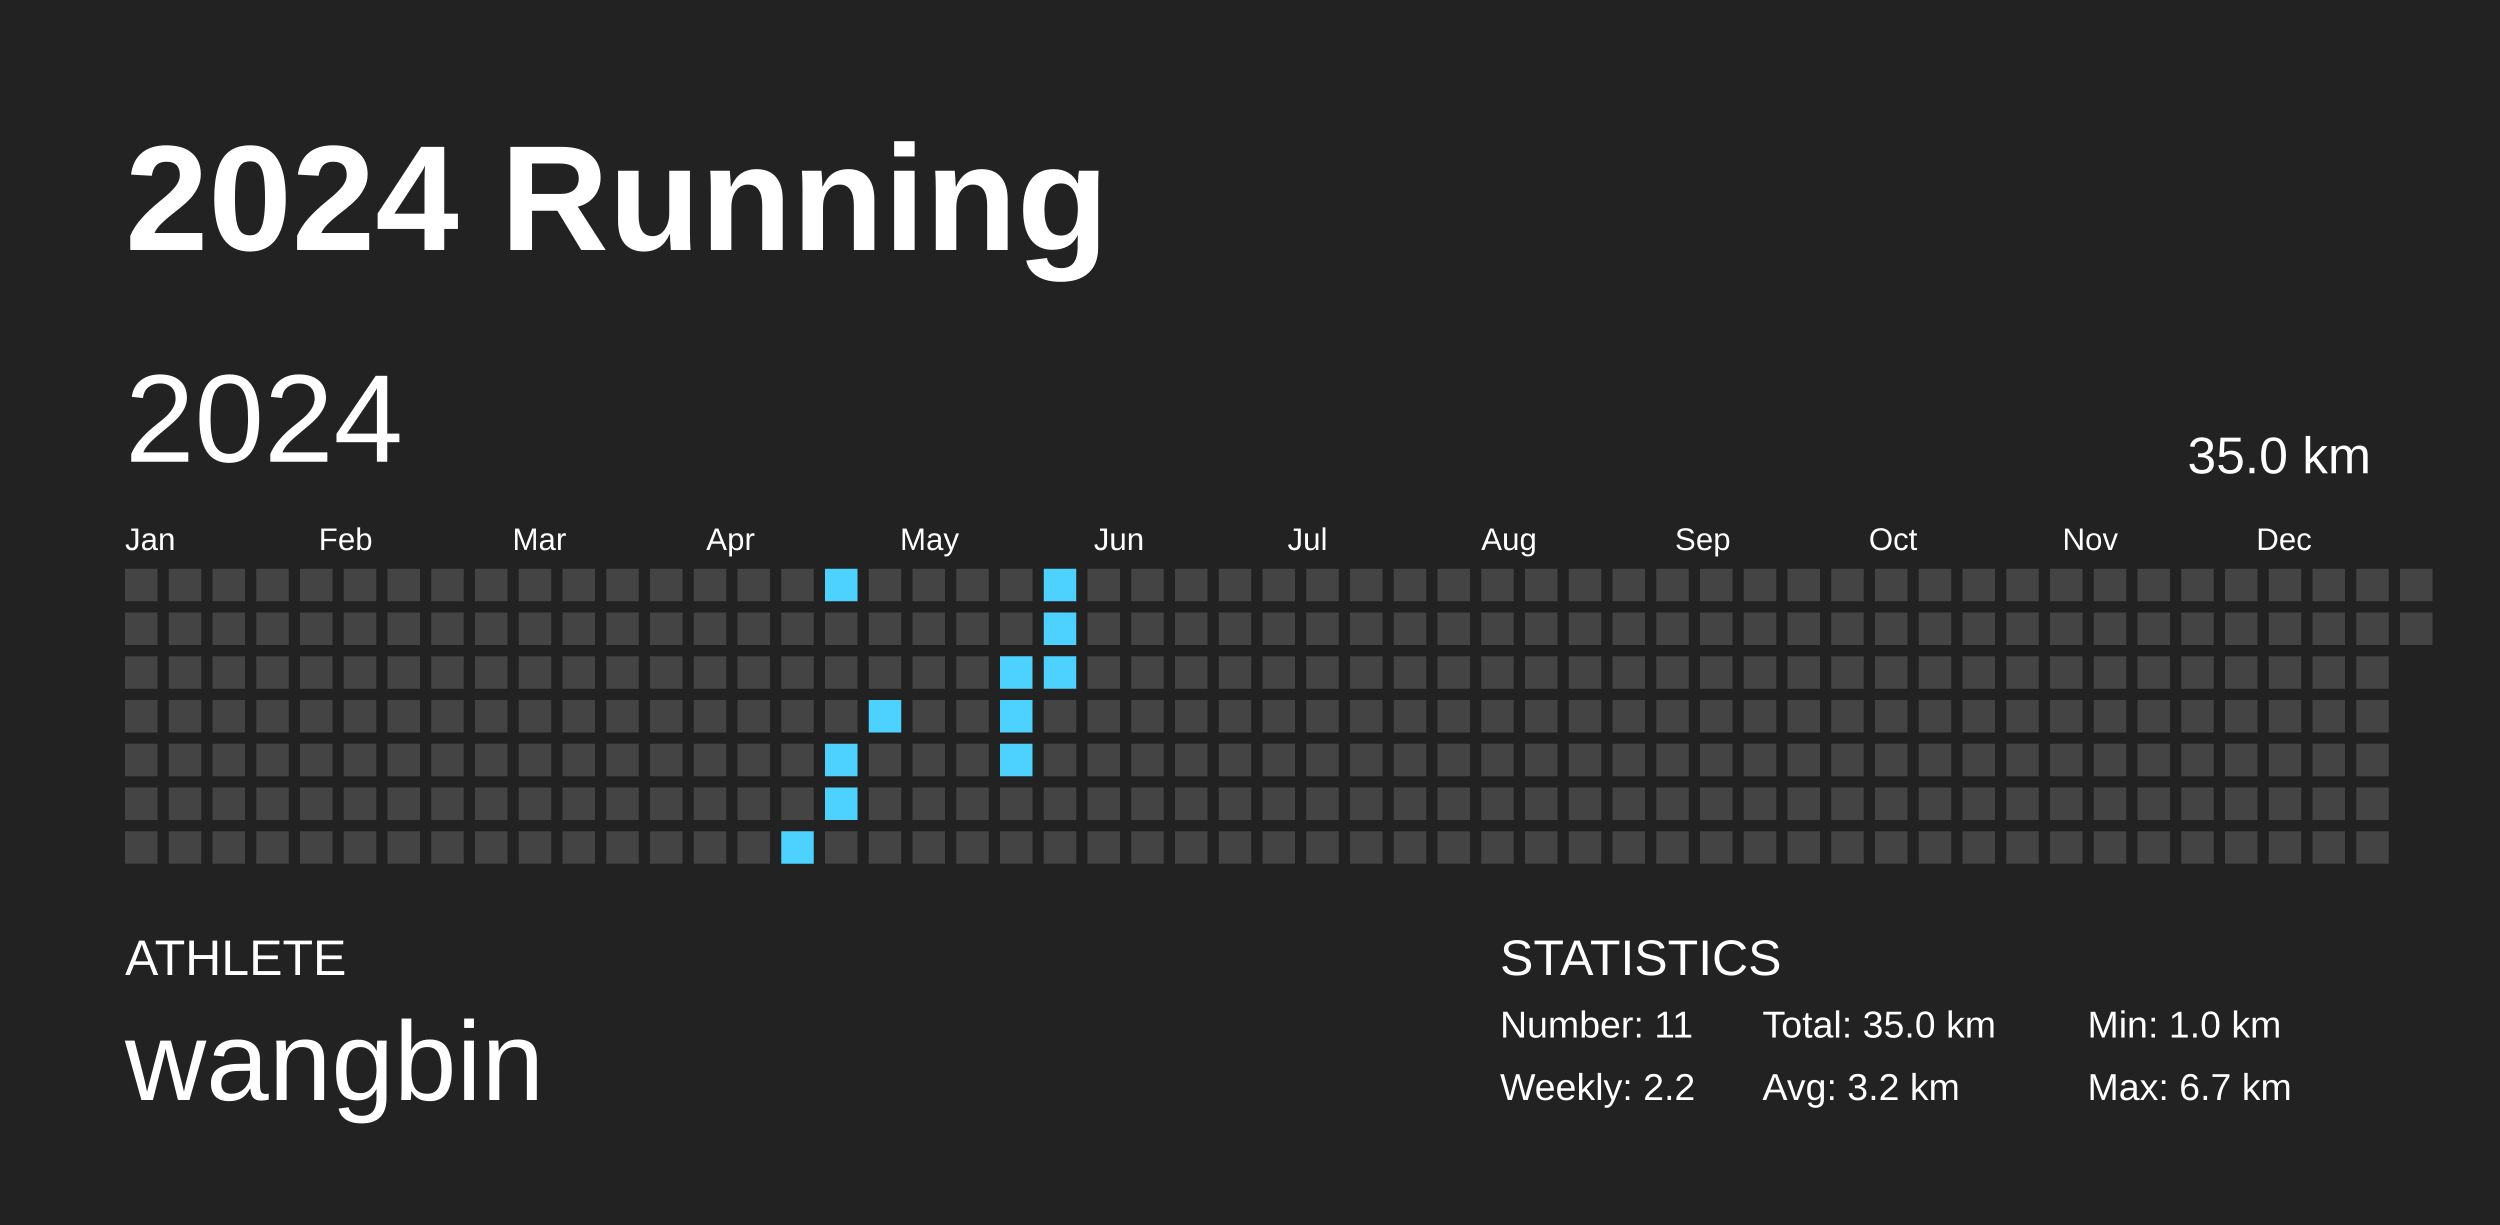
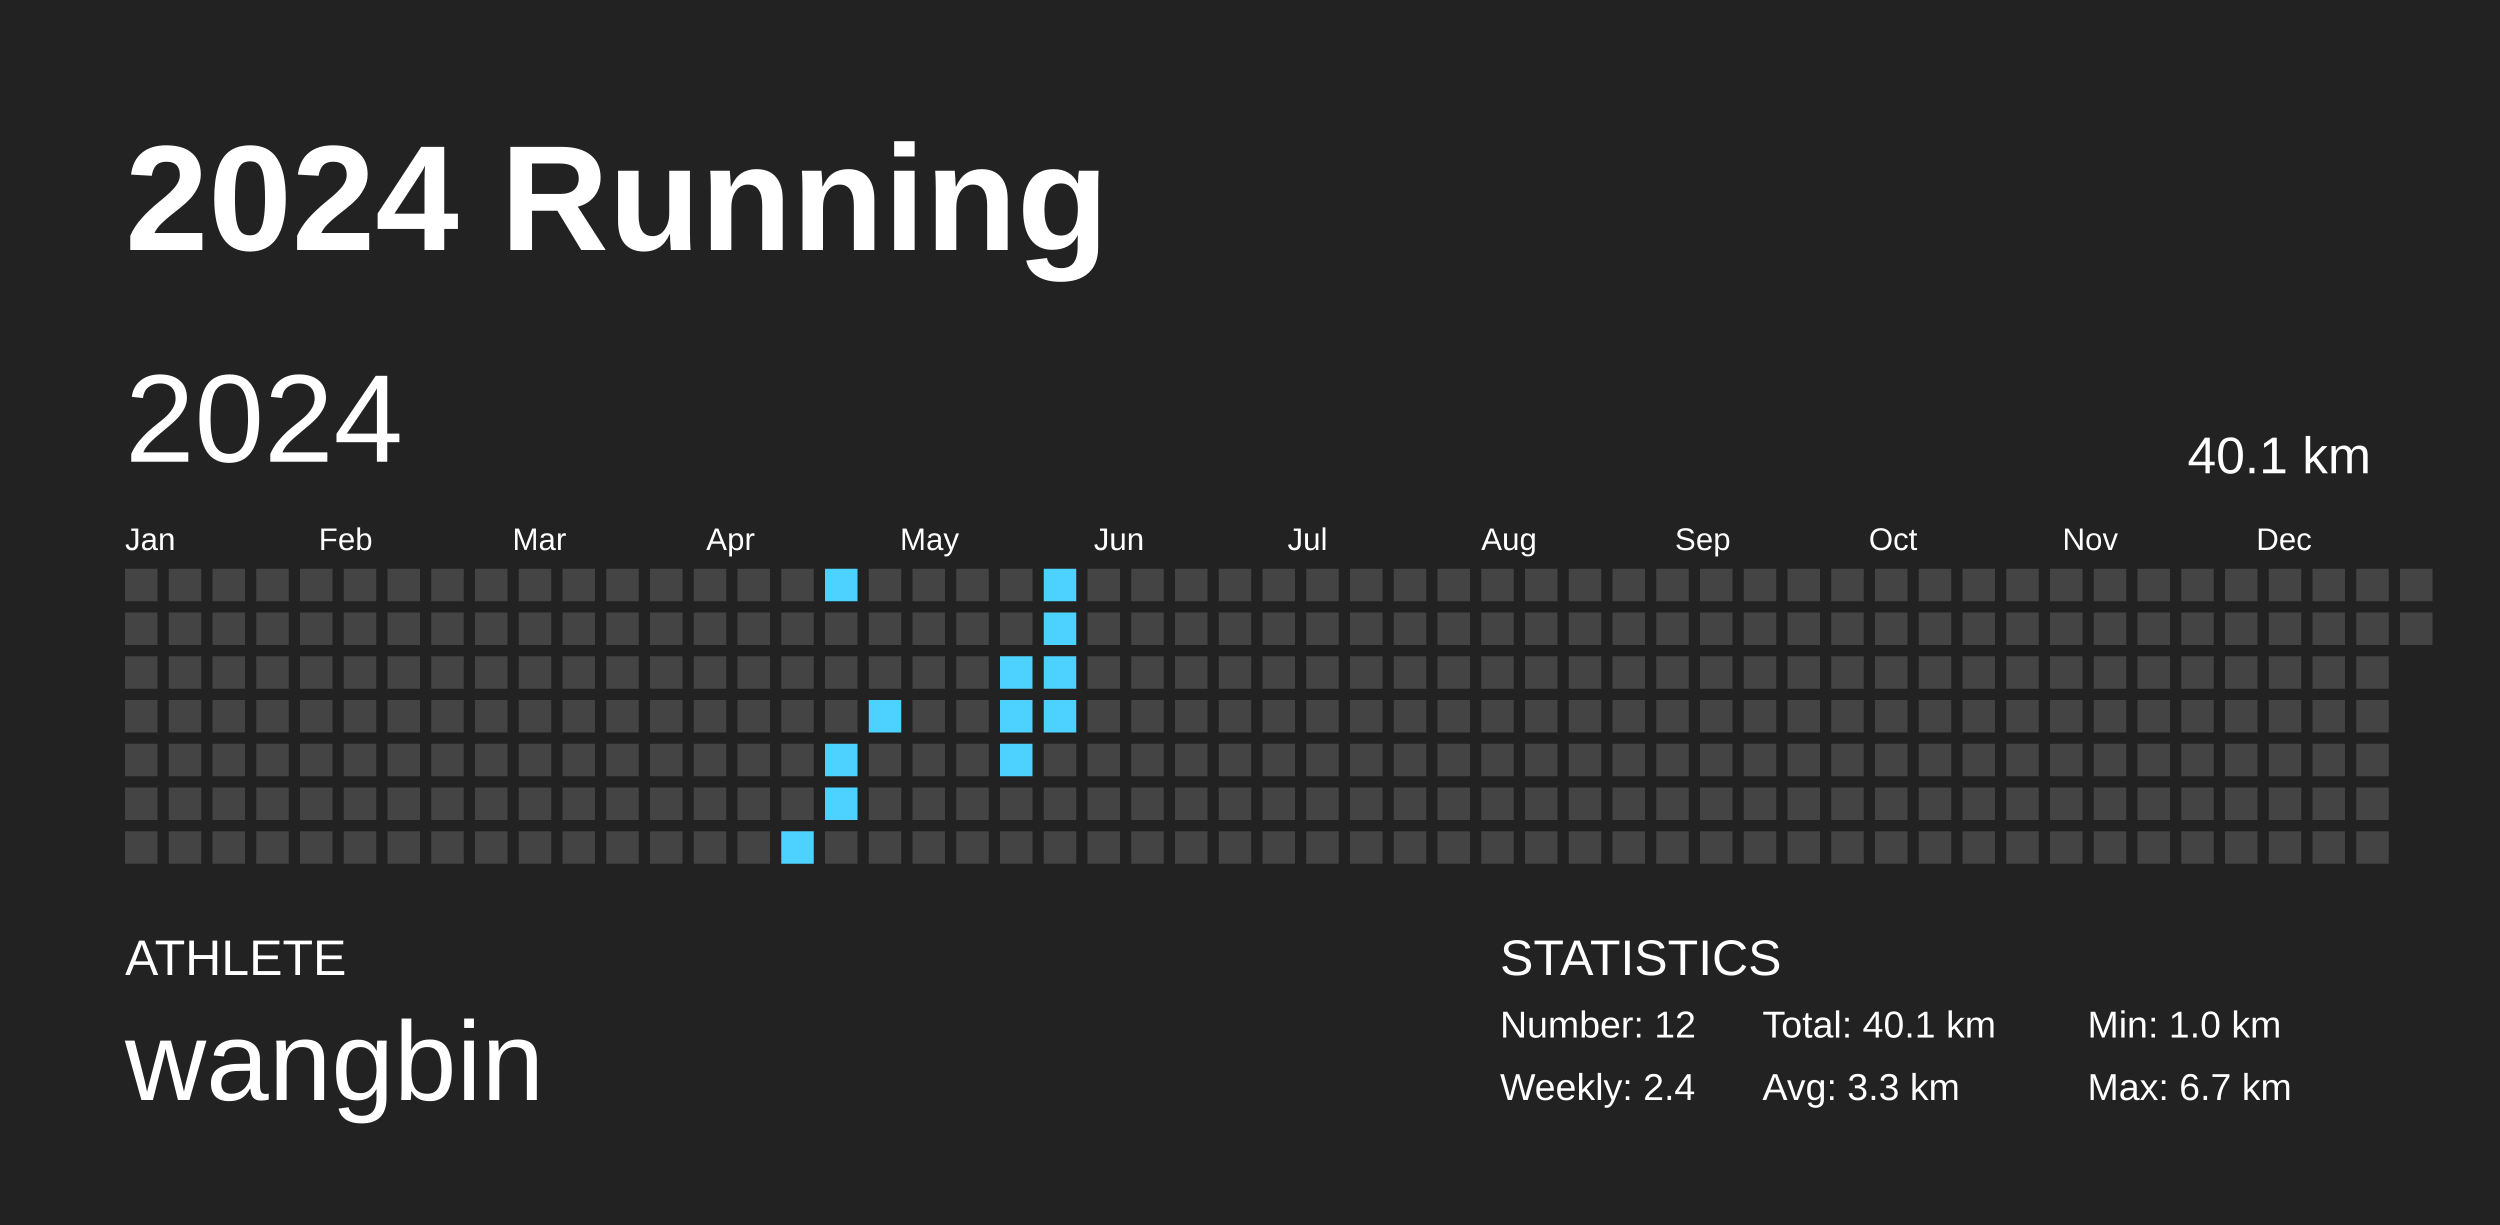
<svg xmlns="http://www.w3.org/2000/svg" baseProfile="full" height="98mm" version="1.1" viewBox="0,0,200,98" width="200mm">
  <defs />
  <rect fill="#222222" height="98" width="200" x="0" y="0" />
  <text fill="#FFFFFF" style="font-size:12px; font-family:Arial; font-weight:bold;" x="10" y="20">2024 Running</text>
  <text fill="#FFFFFF" style="font-size:4px; font-family:Arial" x="10" y="78">ATHLETE</text>
  <text fill="#FFFFFF" style="font-size:9px; font-family:Arial" x="10" y="88">wangbin</text>
  <text fill="#FFFFFF" style="font-size:4px; font-family:Arial" x="120" y="78">STATISTICS</text>
-   <text fill="#FFFFFF" style="font-size:3px; font-family:Arial" x="120" y="83">Number: 11</text>
-   <text fill="#FFFFFF" style="font-size:3px; font-family:Arial" x="120" y="88">Weekly: 2.2</text>
-   <text fill="#FFFFFF" style="font-size:3px; font-family:Arial" x="141" y="83">Total: 35.0 km</text>
-   <text fill="#FFFFFF" style="font-size:3px; font-family:Arial" x="141" y="88">Avg: 3.2 km</text>
+   <text fill="#FFFFFF" style="font-size:3px; font-family:Arial" x="120" y="83">Number: 12</text>
+   <text fill="#FFFFFF" style="font-size:3px; font-family:Arial" x="120" y="88">Weekly: 2.4</text>
+   <text fill="#FFFFFF" style="font-size:3px; font-family:Arial" x="141" y="83">Total: 40.1 km</text>
+   <text fill="#FFFFFF" style="font-size:3px; font-family:Arial" x="141" y="88">Avg: 3.3 km</text>
  <text fill="#FFFFFF" style="font-size:3px; font-family:Arial" x="167" y="83">Min: 1.0 km</text>
  <text fill="#FFFFFF" style="font-size:3px; font-family:Arial" x="167" y="88">Max: 6.7 km</text>
  <text dominant-baseline="hanging" fill="#FFFFFF" style="font-size:10.0px; font-family:Arial;" x="10" y="30">2024</text>
-   <text dominant-baseline="hanging" fill="#FFFFFF" style="font-size:4.125px; font-family:Arial;" x="175" y="35">35.0 km</text>
+   <text dominant-baseline="hanging" fill="#FFFFFF" style="font-size:4.125px; font-family:Arial;" x="175" y="35">40.1 km</text>
  <text fill="#FFFFFF" style="font-size:2.5px; font-family:Arial" x="10.0" y="44">Jan</text>
  <text fill="#FFFFFF" style="font-size:2.5px; font-family:Arial" x="25.5" y="44">Feb</text>
  <text fill="#FFFFFF" style="font-size:2.5px; font-family:Arial" x="41.0" y="44">Mar</text>
  <text fill="#FFFFFF" style="font-size:2.5px; font-family:Arial" x="56.5" y="44">Apr</text>
  <text fill="#FFFFFF" style="font-size:2.5px; font-family:Arial" x="72.0" y="44">May</text>
  <text fill="#FFFFFF" style="font-size:2.5px; font-family:Arial" x="87.5" y="44">Jun</text>
  <text fill="#FFFFFF" style="font-size:2.5px; font-family:Arial" x="103.0" y="44">Jul</text>
  <text fill="#FFFFFF" style="font-size:2.5px; font-family:Arial" x="118.5" y="44">Aug</text>
  <text fill="#FFFFFF" style="font-size:2.5px; font-family:Arial" x="134.0" y="44">Sep</text>
  <text fill="#FFFFFF" style="font-size:2.5px; font-family:Arial" x="149.5" y="44">Oct</text>
  <text fill="#FFFFFF" style="font-size:2.5px; font-family:Arial" x="165.0" y="44">Nov</text>
  <text fill="#FFFFFF" style="font-size:2.5px; font-family:Arial" x="180.5" y="44">Dec</text>
  <rect fill="#444444" height="2.6" width="2.6" x="10.0" y="45.5" />
  <rect fill="#444444" height="2.6" width="2.6" x="10.0" y="49.0" />
  <rect fill="#444444" height="2.6" width="2.6" x="10.0" y="52.5" />
  <rect fill="#444444" height="2.6" width="2.6" x="10.0" y="56.0" />
  <rect fill="#444444" height="2.6" width="2.6" x="10.0" y="59.5" />
  <rect fill="#444444" height="2.6" width="2.6" x="10.0" y="63.0" />
  <rect fill="#444444" height="2.6" width="2.6" x="10.0" y="66.5" />
  <rect fill="#444444" height="2.6" width="2.6" x="13.5" y="45.5" />
  <rect fill="#444444" height="2.6" width="2.6" x="13.5" y="49.0" />
  <rect fill="#444444" height="2.6" width="2.6" x="13.5" y="52.5" />
  <rect fill="#444444" height="2.6" width="2.6" x="13.5" y="56.0" />
  <rect fill="#444444" height="2.6" width="2.6" x="13.5" y="59.5" />
  <rect fill="#444444" height="2.6" width="2.6" x="13.5" y="63.0" />
  <rect fill="#444444" height="2.6" width="2.6" x="13.5" y="66.5" />
  <rect fill="#444444" height="2.6" width="2.6" x="17.0" y="45.5" />
  <rect fill="#444444" height="2.6" width="2.6" x="17.0" y="49.0" />
  <rect fill="#444444" height="2.6" width="2.6" x="17.0" y="52.5" />
  <rect fill="#444444" height="2.6" width="2.6" x="17.0" y="56.0" />
  <rect fill="#444444" height="2.6" width="2.6" x="17.0" y="59.5" />
  <rect fill="#444444" height="2.6" width="2.6" x="17.0" y="63.0" />
  <rect fill="#444444" height="2.6" width="2.6" x="17.0" y="66.5" />
  <rect fill="#444444" height="2.6" width="2.6" x="20.5" y="45.5" />
  <rect fill="#444444" height="2.6" width="2.6" x="20.5" y="49.0" />
  <rect fill="#444444" height="2.6" width="2.6" x="20.5" y="52.5" />
  <rect fill="#444444" height="2.6" width="2.6" x="20.5" y="56.0" />
  <rect fill="#444444" height="2.6" width="2.6" x="20.5" y="59.5" />
  <rect fill="#444444" height="2.6" width="2.6" x="20.5" y="63.0" />
  <rect fill="#444444" height="2.6" width="2.6" x="20.5" y="66.5" />
  <rect fill="#444444" height="2.6" width="2.6" x="24.0" y="45.5" />
  <rect fill="#444444" height="2.6" width="2.6" x="24.0" y="49.0" />
  <rect fill="#444444" height="2.6" width="2.6" x="24.0" y="52.5" />
  <rect fill="#444444" height="2.6" width="2.6" x="24.0" y="56.0" />
  <rect fill="#444444" height="2.6" width="2.6" x="24.0" y="59.5" />
  <rect fill="#444444" height="2.6" width="2.6" x="24.0" y="63.0" />
  <rect fill="#444444" height="2.6" width="2.6" x="24.0" y="66.5" />
  <rect fill="#444444" height="2.6" width="2.6" x="27.5" y="45.5" />
  <rect fill="#444444" height="2.6" width="2.6" x="27.5" y="49.0" />
  <rect fill="#444444" height="2.6" width="2.6" x="27.5" y="52.5" />
  <rect fill="#444444" height="2.6" width="2.6" x="27.5" y="56.0" />
  <rect fill="#444444" height="2.6" width="2.6" x="27.5" y="59.5" />
  <rect fill="#444444" height="2.6" width="2.6" x="27.5" y="63.0" />
  <rect fill="#444444" height="2.6" width="2.6" x="27.5" y="66.5" />
  <rect fill="#444444" height="2.6" width="2.6" x="31.0" y="45.5" />
  <rect fill="#444444" height="2.6" width="2.6" x="31.0" y="49.0" />
  <rect fill="#444444" height="2.6" width="2.6" x="31.0" y="52.5" />
  <rect fill="#444444" height="2.6" width="2.6" x="31.0" y="56.0" />
  <rect fill="#444444" height="2.6" width="2.6" x="31.0" y="59.5" />
  <rect fill="#444444" height="2.6" width="2.6" x="31.0" y="63.0" />
  <rect fill="#444444" height="2.6" width="2.6" x="31.0" y="66.5" />
  <rect fill="#444444" height="2.6" width="2.6" x="34.5" y="45.5" />
  <rect fill="#444444" height="2.6" width="2.6" x="34.5" y="49.0" />
  <rect fill="#444444" height="2.6" width="2.6" x="34.5" y="52.5" />
  <rect fill="#444444" height="2.6" width="2.6" x="34.5" y="56.0" />
  <rect fill="#444444" height="2.6" width="2.6" x="34.5" y="59.5" />
  <rect fill="#444444" height="2.6" width="2.6" x="34.5" y="63.0" />
  <rect fill="#444444" height="2.6" width="2.6" x="34.5" y="66.5" />
  <rect fill="#444444" height="2.6" width="2.6" x="38.0" y="45.5" />
  <rect fill="#444444" height="2.6" width="2.6" x="38.0" y="49.0" />
  <rect fill="#444444" height="2.6" width="2.6" x="38.0" y="52.5" />
  <rect fill="#444444" height="2.6" width="2.6" x="38.0" y="56.0" />
  <rect fill="#444444" height="2.6" width="2.6" x="38.0" y="59.5" />
  <rect fill="#444444" height="2.6" width="2.6" x="38.0" y="63.0" />
  <rect fill="#444444" height="2.6" width="2.6" x="38.0" y="66.5" />
  <rect fill="#444444" height="2.6" width="2.6" x="41.5" y="45.5" />
  <rect fill="#444444" height="2.6" width="2.6" x="41.5" y="49.0" />
  <rect fill="#444444" height="2.6" width="2.6" x="41.5" y="52.5" />
  <rect fill="#444444" height="2.6" width="2.6" x="41.5" y="56.0" />
  <rect fill="#444444" height="2.6" width="2.6" x="41.5" y="59.5" />
  <rect fill="#444444" height="2.6" width="2.6" x="41.5" y="63.0" />
  <rect fill="#444444" height="2.6" width="2.6" x="41.5" y="66.5" />
  <rect fill="#444444" height="2.6" width="2.6" x="45.0" y="45.5" />
  <rect fill="#444444" height="2.6" width="2.6" x="45.0" y="49.0" />
  <rect fill="#444444" height="2.6" width="2.6" x="45.0" y="52.5" />
  <rect fill="#444444" height="2.6" width="2.6" x="45.0" y="56.0" />
  <rect fill="#444444" height="2.6" width="2.6" x="45.0" y="59.5" />
  <rect fill="#444444" height="2.6" width="2.6" x="45.0" y="63.0" />
  <rect fill="#444444" height="2.6" width="2.6" x="45.0" y="66.5" />
  <rect fill="#444444" height="2.6" width="2.6" x="48.5" y="45.5" />
  <rect fill="#444444" height="2.6" width="2.6" x="48.5" y="49.0" />
  <rect fill="#444444" height="2.6" width="2.6" x="48.5" y="52.5" />
  <rect fill="#444444" height="2.6" width="2.6" x="48.5" y="56.0" />
  <rect fill="#444444" height="2.6" width="2.6" x="48.5" y="59.5" />
  <rect fill="#444444" height="2.6" width="2.6" x="48.5" y="63.0" />
  <rect fill="#444444" height="2.6" width="2.6" x="48.5" y="66.5" />
  <rect fill="#444444" height="2.6" width="2.6" x="52.0" y="45.5" />
  <rect fill="#444444" height="2.6" width="2.6" x="52.0" y="49.0" />
  <rect fill="#444444" height="2.6" width="2.6" x="52.0" y="52.5" />
  <rect fill="#444444" height="2.6" width="2.6" x="52.0" y="56.0" />
  <rect fill="#444444" height="2.6" width="2.6" x="52.0" y="59.5" />
  <rect fill="#444444" height="2.6" width="2.6" x="52.0" y="63.0" />
  <rect fill="#444444" height="2.6" width="2.6" x="52.0" y="66.5" />
  <rect fill="#444444" height="2.6" width="2.6" x="55.5" y="45.5" />
  <rect fill="#444444" height="2.6" width="2.6" x="55.5" y="49.0" />
  <rect fill="#444444" height="2.6" width="2.6" x="55.5" y="52.5" />
  <rect fill="#444444" height="2.6" width="2.6" x="55.5" y="56.0" />
  <rect fill="#444444" height="2.6" width="2.6" x="55.5" y="59.5" />
  <rect fill="#444444" height="2.6" width="2.6" x="55.5" y="63.0" />
  <rect fill="#444444" height="2.6" width="2.6" x="55.5" y="66.5" />
  <rect fill="#444444" height="2.6" width="2.6" x="59.0" y="45.5" />
  <rect fill="#444444" height="2.6" width="2.6" x="59.0" y="49.0" />
  <rect fill="#444444" height="2.6" width="2.6" x="59.0" y="52.5" />
  <rect fill="#444444" height="2.6" width="2.6" x="59.0" y="56.0" />
  <rect fill="#444444" height="2.6" width="2.6" x="59.0" y="59.5" />
  <rect fill="#444444" height="2.6" width="2.6" x="59.0" y="63.0" />
  <rect fill="#444444" height="2.6" width="2.6" x="59.0" y="66.5" />
  <rect fill="#444444" height="2.6" width="2.6" x="62.5" y="45.5" />
  <rect fill="#444444" height="2.6" width="2.6" x="62.5" y="49.0" />
  <rect fill="#444444" height="2.6" width="2.6" x="62.5" y="52.5" />
  <rect fill="#444444" height="2.6" width="2.6" x="62.5" y="56.0" />
  <rect fill="#444444" height="2.6" width="2.6" x="62.5" y="59.5" />
  <rect fill="#444444" height="2.6" width="2.6" x="62.5" y="63.0" />
  <rect fill="#4dd2ff" height="2.6" width="2.6" x="62.5" y="66.5" />
  <rect fill="#4dd2ff" height="2.6" width="2.6" x="66.0" y="45.5" />
  <rect fill="#444444" height="2.6" width="2.6" x="66.0" y="49.0" />
  <rect fill="#444444" height="2.6" width="2.6" x="66.0" y="52.5" />
  <rect fill="#444444" height="2.6" width="2.6" x="66.0" y="56.0" />
  <rect fill="#4dd2ff" height="2.6" width="2.6" x="66.0" y="59.5" />
  <rect fill="#4dd2ff" height="2.6" width="2.6" x="66.0" y="63.0" />
  <rect fill="#444444" height="2.6" width="2.6" x="66.0" y="66.5" />
  <rect fill="#444444" height="2.6" width="2.6" x="69.5" y="45.5" />
  <rect fill="#444444" height="2.6" width="2.6" x="69.5" y="49.0" />
  <rect fill="#444444" height="2.6" width="2.6" x="69.5" y="52.5" />
  <rect fill="#4dd2ff" height="2.6" width="2.6" x="69.5" y="56.0" />
  <rect fill="#444444" height="2.6" width="2.6" x="69.5" y="59.5" />
  <rect fill="#444444" height="2.6" width="2.6" x="69.5" y="63.0" />
  <rect fill="#444444" height="2.6" width="2.6" x="69.5" y="66.5" />
  <rect fill="#444444" height="2.6" width="2.6" x="73.0" y="45.5" />
  <rect fill="#444444" height="2.6" width="2.6" x="73.0" y="49.0" />
  <rect fill="#444444" height="2.6" width="2.6" x="73.0" y="52.5" />
  <rect fill="#444444" height="2.6" width="2.6" x="73.0" y="56.0" />
  <rect fill="#444444" height="2.6" width="2.6" x="73.0" y="59.5" />
  <rect fill="#444444" height="2.6" width="2.6" x="73.0" y="63.0" />
  <rect fill="#444444" height="2.6" width="2.6" x="73.0" y="66.5" />
  <rect fill="#444444" height="2.6" width="2.6" x="76.5" y="45.5" />
  <rect fill="#444444" height="2.6" width="2.6" x="76.5" y="49.0" />
  <rect fill="#444444" height="2.6" width="2.6" x="76.5" y="52.5" />
  <rect fill="#444444" height="2.6" width="2.6" x="76.5" y="56.0" />
  <rect fill="#444444" height="2.6" width="2.6" x="76.5" y="59.5" />
  <rect fill="#444444" height="2.6" width="2.6" x="76.5" y="63.0" />
  <rect fill="#444444" height="2.6" width="2.6" x="76.5" y="66.5" />
  <rect fill="#444444" height="2.6" width="2.6" x="80.0" y="45.5" />
  <rect fill="#444444" height="2.6" width="2.6" x="80.0" y="49.0" />
  <rect fill="#4dd2ff" height="2.6" width="2.6" x="80.0" y="52.5" />
  <rect fill="#4dd2ff" height="2.6" width="2.6" x="80.0" y="56.0" />
  <rect fill="#4dd2ff" height="2.6" width="2.6" x="80.0" y="59.5" />
  <rect fill="#444444" height="2.6" width="2.6" x="80.0" y="63.0" />
  <rect fill="#444444" height="2.6" width="2.6" x="80.0" y="66.5" />
  <rect fill="#4dd2ff" height="2.6" width="2.6" x="83.5" y="45.5" />
  <rect fill="#4dd2ff" height="2.6" width="2.6" x="83.5" y="49.0" />
  <rect fill="#4dd2ff" height="2.6" width="2.6" x="83.5" y="52.5" />
-   <rect fill="#444444" height="2.6" width="2.6" x="83.5" y="56.0" />
+   <rect fill="#4dd2ff" height="2.6" width="2.6" x="83.5" y="56.0" />
  <rect fill="#444444" height="2.6" width="2.6" x="83.5" y="59.5" />
  <rect fill="#444444" height="2.6" width="2.6" x="83.5" y="63.0" />
  <rect fill="#444444" height="2.6" width="2.6" x="83.5" y="66.5" />
  <rect fill="#444444" height="2.6" width="2.6" x="87.0" y="45.5" />
  <rect fill="#444444" height="2.6" width="2.6" x="87.0" y="49.0" />
  <rect fill="#444444" height="2.6" width="2.6" x="87.0" y="52.5" />
  <rect fill="#444444" height="2.6" width="2.6" x="87.0" y="56.0" />
  <rect fill="#444444" height="2.6" width="2.6" x="87.0" y="59.5" />
  <rect fill="#444444" height="2.6" width="2.6" x="87.0" y="63.0" />
  <rect fill="#444444" height="2.6" width="2.6" x="87.0" y="66.5" />
  <rect fill="#444444" height="2.6" width="2.6" x="90.5" y="45.5" />
  <rect fill="#444444" height="2.6" width="2.6" x="90.5" y="49.0" />
  <rect fill="#444444" height="2.6" width="2.6" x="90.5" y="52.5" />
  <rect fill="#444444" height="2.6" width="2.6" x="90.5" y="56.0" />
  <rect fill="#444444" height="2.6" width="2.6" x="90.5" y="59.5" />
  <rect fill="#444444" height="2.6" width="2.6" x="90.5" y="63.0" />
  <rect fill="#444444" height="2.6" width="2.6" x="90.5" y="66.5" />
  <rect fill="#444444" height="2.6" width="2.6" x="94.0" y="45.5" />
  <rect fill="#444444" height="2.6" width="2.6" x="94.0" y="49.0" />
  <rect fill="#444444" height="2.6" width="2.6" x="94.0" y="52.5" />
  <rect fill="#444444" height="2.6" width="2.6" x="94.0" y="56.0" />
  <rect fill="#444444" height="2.6" width="2.6" x="94.0" y="59.5" />
  <rect fill="#444444" height="2.6" width="2.6" x="94.0" y="63.0" />
  <rect fill="#444444" height="2.6" width="2.6" x="94.0" y="66.5" />
  <rect fill="#444444" height="2.6" width="2.6" x="97.5" y="45.5" />
  <rect fill="#444444" height="2.6" width="2.6" x="97.5" y="49.0" />
  <rect fill="#444444" height="2.6" width="2.6" x="97.5" y="52.5" />
  <rect fill="#444444" height="2.6" width="2.6" x="97.5" y="56.0" />
  <rect fill="#444444" height="2.6" width="2.6" x="97.5" y="59.5" />
  <rect fill="#444444" height="2.6" width="2.6" x="97.5" y="63.0" />
  <rect fill="#444444" height="2.6" width="2.6" x="97.5" y="66.5" />
  <rect fill="#444444" height="2.6" width="2.6" x="101.0" y="45.5" />
  <rect fill="#444444" height="2.6" width="2.6" x="101.0" y="49.0" />
  <rect fill="#444444" height="2.6" width="2.6" x="101.0" y="52.5" />
  <rect fill="#444444" height="2.6" width="2.6" x="101.0" y="56.0" />
  <rect fill="#444444" height="2.6" width="2.6" x="101.0" y="59.5" />
  <rect fill="#444444" height="2.6" width="2.6" x="101.0" y="63.0" />
  <rect fill="#444444" height="2.6" width="2.6" x="101.0" y="66.5" />
  <rect fill="#444444" height="2.6" width="2.6" x="104.5" y="45.5" />
  <rect fill="#444444" height="2.6" width="2.6" x="104.5" y="49.0" />
  <rect fill="#444444" height="2.6" width="2.6" x="104.5" y="52.5" />
  <rect fill="#444444" height="2.6" width="2.6" x="104.5" y="56.0" />
  <rect fill="#444444" height="2.6" width="2.6" x="104.5" y="59.5" />
  <rect fill="#444444" height="2.6" width="2.6" x="104.5" y="63.0" />
  <rect fill="#444444" height="2.6" width="2.6" x="104.5" y="66.5" />
  <rect fill="#444444" height="2.6" width="2.6" x="108.0" y="45.5" />
  <rect fill="#444444" height="2.6" width="2.6" x="108.0" y="49.0" />
  <rect fill="#444444" height="2.6" width="2.6" x="108.0" y="52.5" />
  <rect fill="#444444" height="2.6" width="2.6" x="108.0" y="56.0" />
  <rect fill="#444444" height="2.6" width="2.6" x="108.0" y="59.5" />
  <rect fill="#444444" height="2.6" width="2.6" x="108.0" y="63.0" />
  <rect fill="#444444" height="2.6" width="2.6" x="108.0" y="66.5" />
  <rect fill="#444444" height="2.6" width="2.6" x="111.5" y="45.5" />
  <rect fill="#444444" height="2.6" width="2.6" x="111.5" y="49.0" />
  <rect fill="#444444" height="2.6" width="2.6" x="111.5" y="52.5" />
  <rect fill="#444444" height="2.6" width="2.6" x="111.5" y="56.0" />
  <rect fill="#444444" height="2.6" width="2.6" x="111.5" y="59.5" />
  <rect fill="#444444" height="2.6" width="2.6" x="111.5" y="63.0" />
  <rect fill="#444444" height="2.6" width="2.6" x="111.5" y="66.5" />
  <rect fill="#444444" height="2.6" width="2.6" x="115.0" y="45.5" />
  <rect fill="#444444" height="2.6" width="2.6" x="115.0" y="49.0" />
  <rect fill="#444444" height="2.6" width="2.6" x="115.0" y="52.5" />
  <rect fill="#444444" height="2.6" width="2.6" x="115.0" y="56.0" />
  <rect fill="#444444" height="2.6" width="2.6" x="115.0" y="59.5" />
  <rect fill="#444444" height="2.6" width="2.6" x="115.0" y="63.0" />
  <rect fill="#444444" height="2.6" width="2.6" x="115.0" y="66.5" />
  <rect fill="#444444" height="2.6" width="2.6" x="118.5" y="45.5" />
  <rect fill="#444444" height="2.6" width="2.6" x="118.5" y="49.0" />
  <rect fill="#444444" height="2.6" width="2.6" x="118.5" y="52.5" />
  <rect fill="#444444" height="2.6" width="2.6" x="118.5" y="56.0" />
  <rect fill="#444444" height="2.6" width="2.6" x="118.5" y="59.5" />
  <rect fill="#444444" height="2.6" width="2.6" x="118.5" y="63.0" />
  <rect fill="#444444" height="2.6" width="2.6" x="118.5" y="66.5" />
  <rect fill="#444444" height="2.6" width="2.6" x="122.0" y="45.5" />
  <rect fill="#444444" height="2.6" width="2.6" x="122.0" y="49.0" />
  <rect fill="#444444" height="2.6" width="2.6" x="122.0" y="52.5" />
  <rect fill="#444444" height="2.6" width="2.6" x="122.0" y="56.0" />
  <rect fill="#444444" height="2.6" width="2.6" x="122.0" y="59.5" />
  <rect fill="#444444" height="2.6" width="2.6" x="122.0" y="63.0" />
  <rect fill="#444444" height="2.6" width="2.6" x="122.0" y="66.5" />
  <rect fill="#444444" height="2.6" width="2.6" x="125.5" y="45.5" />
  <rect fill="#444444" height="2.6" width="2.6" x="125.5" y="49.0" />
  <rect fill="#444444" height="2.6" width="2.6" x="125.5" y="52.5" />
  <rect fill="#444444" height="2.6" width="2.6" x="125.5" y="56.0" />
  <rect fill="#444444" height="2.6" width="2.6" x="125.5" y="59.5" />
  <rect fill="#444444" height="2.6" width="2.6" x="125.5" y="63.0" />
  <rect fill="#444444" height="2.6" width="2.6" x="125.5" y="66.5" />
  <rect fill="#444444" height="2.6" width="2.6" x="129.0" y="45.5" />
  <rect fill="#444444" height="2.6" width="2.6" x="129.0" y="49.0" />
  <rect fill="#444444" height="2.6" width="2.6" x="129.0" y="52.5" />
  <rect fill="#444444" height="2.6" width="2.6" x="129.0" y="56.0" />
  <rect fill="#444444" height="2.6" width="2.6" x="129.0" y="59.5" />
  <rect fill="#444444" height="2.6" width="2.6" x="129.0" y="63.0" />
  <rect fill="#444444" height="2.6" width="2.6" x="129.0" y="66.5" />
  <rect fill="#444444" height="2.6" width="2.6" x="132.5" y="45.5" />
  <rect fill="#444444" height="2.6" width="2.6" x="132.5" y="49.0" />
  <rect fill="#444444" height="2.6" width="2.6" x="132.5" y="52.5" />
  <rect fill="#444444" height="2.6" width="2.6" x="132.5" y="56.0" />
  <rect fill="#444444" height="2.6" width="2.6" x="132.5" y="59.5" />
  <rect fill="#444444" height="2.6" width="2.6" x="132.5" y="63.0" />
  <rect fill="#444444" height="2.6" width="2.6" x="132.5" y="66.5" />
  <rect fill="#444444" height="2.6" width="2.6" x="136.0" y="45.5" />
  <rect fill="#444444" height="2.6" width="2.6" x="136.0" y="49.0" />
  <rect fill="#444444" height="2.6" width="2.6" x="136.0" y="52.5" />
  <rect fill="#444444" height="2.6" width="2.6" x="136.0" y="56.0" />
  <rect fill="#444444" height="2.6" width="2.6" x="136.0" y="59.5" />
  <rect fill="#444444" height="2.6" width="2.6" x="136.0" y="63.0" />
  <rect fill="#444444" height="2.6" width="2.6" x="136.0" y="66.5" />
  <rect fill="#444444" height="2.6" width="2.6" x="139.5" y="45.5" />
  <rect fill="#444444" height="2.6" width="2.6" x="139.5" y="49.0" />
  <rect fill="#444444" height="2.6" width="2.6" x="139.5" y="52.5" />
  <rect fill="#444444" height="2.6" width="2.6" x="139.5" y="56.0" />
  <rect fill="#444444" height="2.6" width="2.6" x="139.5" y="59.5" />
  <rect fill="#444444" height="2.6" width="2.6" x="139.5" y="63.0" />
  <rect fill="#444444" height="2.6" width="2.6" x="139.5" y="66.5" />
  <rect fill="#444444" height="2.6" width="2.6" x="143.0" y="45.5" />
  <rect fill="#444444" height="2.6" width="2.6" x="143.0" y="49.0" />
  <rect fill="#444444" height="2.6" width="2.6" x="143.0" y="52.5" />
  <rect fill="#444444" height="2.6" width="2.6" x="143.0" y="56.0" />
  <rect fill="#444444" height="2.6" width="2.6" x="143.0" y="59.5" />
  <rect fill="#444444" height="2.6" width="2.6" x="143.0" y="63.0" />
  <rect fill="#444444" height="2.6" width="2.6" x="143.0" y="66.5" />
  <rect fill="#444444" height="2.6" width="2.6" x="146.5" y="45.5" />
  <rect fill="#444444" height="2.6" width="2.6" x="146.5" y="49.0" />
  <rect fill="#444444" height="2.6" width="2.6" x="146.5" y="52.5" />
  <rect fill="#444444" height="2.6" width="2.6" x="146.5" y="56.0" />
  <rect fill="#444444" height="2.6" width="2.6" x="146.5" y="59.5" />
  <rect fill="#444444" height="2.6" width="2.6" x="146.5" y="63.0" />
  <rect fill="#444444" height="2.6" width="2.6" x="146.5" y="66.5" />
  <rect fill="#444444" height="2.6" width="2.6" x="150.0" y="45.5" />
  <rect fill="#444444" height="2.6" width="2.6" x="150.0" y="49.0" />
  <rect fill="#444444" height="2.6" width="2.6" x="150.0" y="52.5" />
  <rect fill="#444444" height="2.6" width="2.6" x="150.0" y="56.0" />
  <rect fill="#444444" height="2.6" width="2.6" x="150.0" y="59.5" />
  <rect fill="#444444" height="2.6" width="2.6" x="150.0" y="63.0" />
  <rect fill="#444444" height="2.6" width="2.6" x="150.0" y="66.5" />
  <rect fill="#444444" height="2.6" width="2.6" x="153.5" y="45.5" />
  <rect fill="#444444" height="2.6" width="2.6" x="153.5" y="49.0" />
  <rect fill="#444444" height="2.6" width="2.6" x="153.5" y="52.5" />
  <rect fill="#444444" height="2.6" width="2.6" x="153.5" y="56.0" />
  <rect fill="#444444" height="2.6" width="2.6" x="153.5" y="59.5" />
  <rect fill="#444444" height="2.6" width="2.6" x="153.5" y="63.0" />
  <rect fill="#444444" height="2.6" width="2.6" x="153.5" y="66.5" />
  <rect fill="#444444" height="2.6" width="2.6" x="157.0" y="45.5" />
  <rect fill="#444444" height="2.6" width="2.6" x="157.0" y="49.0" />
  <rect fill="#444444" height="2.6" width="2.6" x="157.0" y="52.5" />
  <rect fill="#444444" height="2.6" width="2.6" x="157.0" y="56.0" />
  <rect fill="#444444" height="2.6" width="2.6" x="157.0" y="59.5" />
  <rect fill="#444444" height="2.6" width="2.6" x="157.0" y="63.0" />
  <rect fill="#444444" height="2.6" width="2.6" x="157.0" y="66.5" />
  <rect fill="#444444" height="2.6" width="2.6" x="160.5" y="45.5" />
  <rect fill="#444444" height="2.6" width="2.6" x="160.5" y="49.0" />
  <rect fill="#444444" height="2.6" width="2.6" x="160.5" y="52.5" />
  <rect fill="#444444" height="2.6" width="2.6" x="160.5" y="56.0" />
  <rect fill="#444444" height="2.6" width="2.6" x="160.5" y="59.5" />
  <rect fill="#444444" height="2.6" width="2.6" x="160.5" y="63.0" />
  <rect fill="#444444" height="2.6" width="2.6" x="160.5" y="66.5" />
  <rect fill="#444444" height="2.6" width="2.6" x="164.0" y="45.5" />
  <rect fill="#444444" height="2.6" width="2.6" x="164.0" y="49.0" />
  <rect fill="#444444" height="2.6" width="2.6" x="164.0" y="52.5" />
  <rect fill="#444444" height="2.6" width="2.6" x="164.0" y="56.0" />
  <rect fill="#444444" height="2.6" width="2.6" x="164.0" y="59.5" />
  <rect fill="#444444" height="2.6" width="2.6" x="164.0" y="63.0" />
  <rect fill="#444444" height="2.6" width="2.6" x="164.0" y="66.5" />
  <rect fill="#444444" height="2.6" width="2.6" x="167.5" y="45.5" />
  <rect fill="#444444" height="2.6" width="2.6" x="167.5" y="49.0" />
  <rect fill="#444444" height="2.6" width="2.6" x="167.5" y="52.5" />
  <rect fill="#444444" height="2.6" width="2.6" x="167.5" y="56.0" />
  <rect fill="#444444" height="2.6" width="2.6" x="167.5" y="59.5" />
  <rect fill="#444444" height="2.6" width="2.6" x="167.5" y="63.0" />
  <rect fill="#444444" height="2.6" width="2.6" x="167.5" y="66.5" />
  <rect fill="#444444" height="2.6" width="2.6" x="171.0" y="45.5" />
  <rect fill="#444444" height="2.6" width="2.6" x="171.0" y="49.0" />
  <rect fill="#444444" height="2.6" width="2.6" x="171.0" y="52.5" />
  <rect fill="#444444" height="2.6" width="2.6" x="171.0" y="56.0" />
  <rect fill="#444444" height="2.6" width="2.6" x="171.0" y="59.5" />
  <rect fill="#444444" height="2.6" width="2.6" x="171.0" y="63.0" />
  <rect fill="#444444" height="2.6" width="2.6" x="171.0" y="66.5" />
  <rect fill="#444444" height="2.6" width="2.6" x="174.5" y="45.5" />
  <rect fill="#444444" height="2.6" width="2.6" x="174.5" y="49.0" />
  <rect fill="#444444" height="2.6" width="2.6" x="174.5" y="52.5" />
  <rect fill="#444444" height="2.6" width="2.6" x="174.5" y="56.0" />
  <rect fill="#444444" height="2.6" width="2.6" x="174.5" y="59.5" />
  <rect fill="#444444" height="2.6" width="2.6" x="174.5" y="63.0" />
  <rect fill="#444444" height="2.6" width="2.6" x="174.5" y="66.5" />
  <rect fill="#444444" height="2.6" width="2.6" x="178.0" y="45.5" />
  <rect fill="#444444" height="2.6" width="2.6" x="178.0" y="49.0" />
  <rect fill="#444444" height="2.6" width="2.6" x="178.0" y="52.5" />
  <rect fill="#444444" height="2.6" width="2.6" x="178.0" y="56.0" />
  <rect fill="#444444" height="2.6" width="2.6" x="178.0" y="59.5" />
  <rect fill="#444444" height="2.6" width="2.6" x="178.0" y="63.0" />
  <rect fill="#444444" height="2.6" width="2.6" x="178.0" y="66.5" />
  <rect fill="#444444" height="2.6" width="2.6" x="181.5" y="45.5" />
  <rect fill="#444444" height="2.6" width="2.6" x="181.5" y="49.0" />
  <rect fill="#444444" height="2.6" width="2.6" x="181.5" y="52.5" />
  <rect fill="#444444" height="2.6" width="2.6" x="181.5" y="56.0" />
  <rect fill="#444444" height="2.6" width="2.6" x="181.5" y="59.5" />
  <rect fill="#444444" height="2.6" width="2.6" x="181.5" y="63.0" />
  <rect fill="#444444" height="2.6" width="2.6" x="181.5" y="66.5" />
  <rect fill="#444444" height="2.6" width="2.6" x="185.0" y="45.5" />
  <rect fill="#444444" height="2.6" width="2.6" x="185.0" y="49.0" />
  <rect fill="#444444" height="2.6" width="2.6" x="185.0" y="52.5" />
  <rect fill="#444444" height="2.6" width="2.6" x="185.0" y="56.0" />
  <rect fill="#444444" height="2.6" width="2.6" x="185.0" y="59.5" />
  <rect fill="#444444" height="2.6" width="2.6" x="185.0" y="63.0" />
  <rect fill="#444444" height="2.6" width="2.6" x="185.0" y="66.5" />
  <rect fill="#444444" height="2.6" width="2.6" x="188.5" y="45.5" />
  <rect fill="#444444" height="2.6" width="2.6" x="188.5" y="49.0" />
  <rect fill="#444444" height="2.6" width="2.6" x="188.5" y="52.5" />
  <rect fill="#444444" height="2.6" width="2.6" x="188.5" y="56.0" />
  <rect fill="#444444" height="2.6" width="2.6" x="188.5" y="59.5" />
  <rect fill="#444444" height="2.6" width="2.6" x="188.5" y="63.0" />
  <rect fill="#444444" height="2.6" width="2.6" x="188.5" y="66.5" />
  <rect fill="#444444" height="2.6" width="2.6" x="192.0" y="45.5" />
  <rect fill="#444444" height="2.6" width="2.6" x="192.0" y="49.0" />
</svg>
